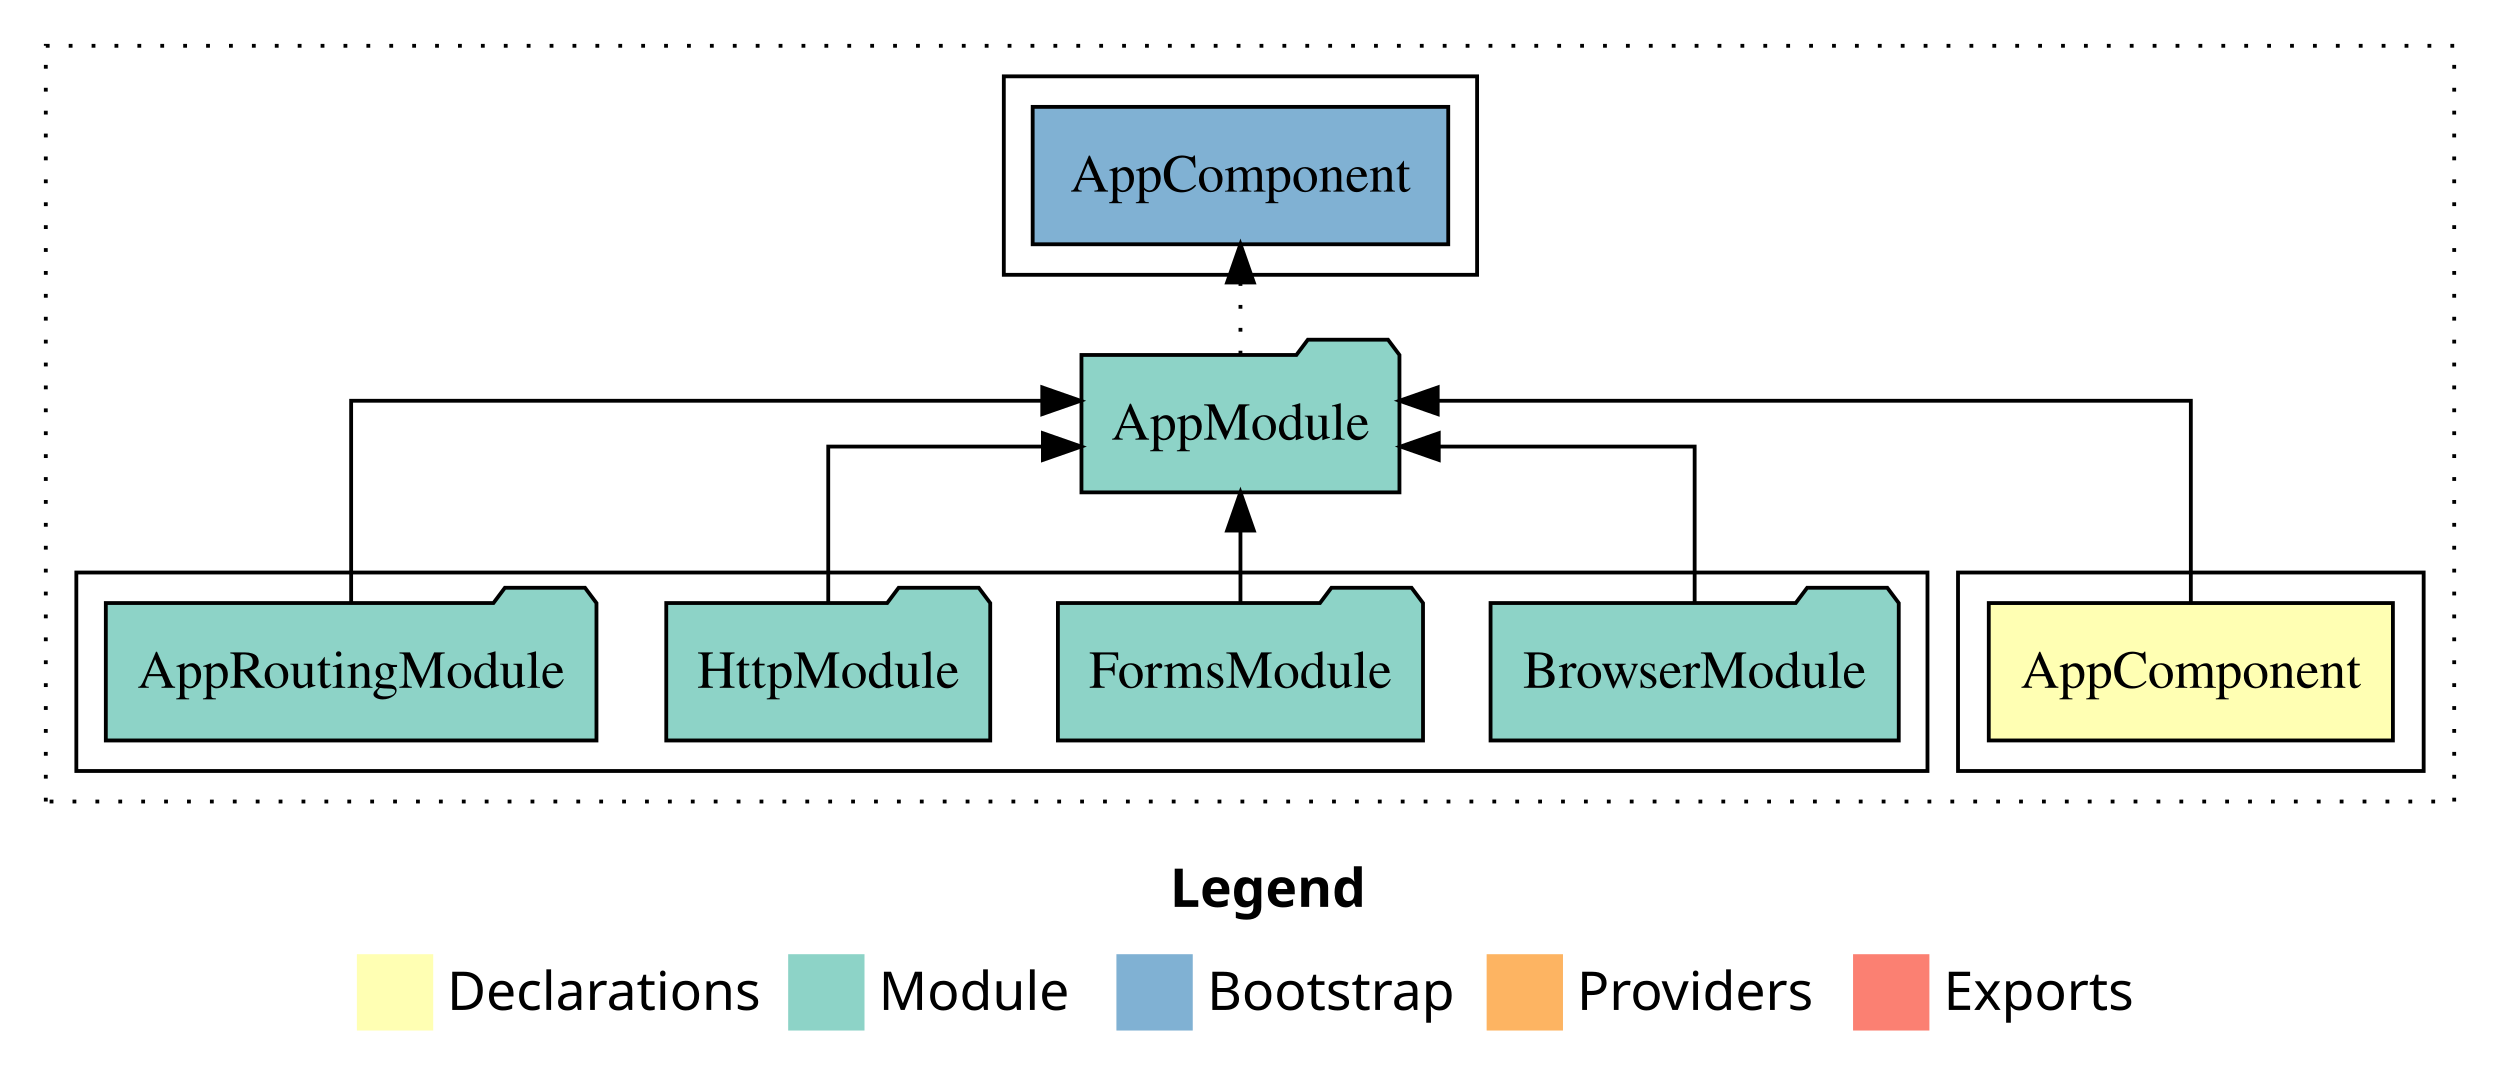
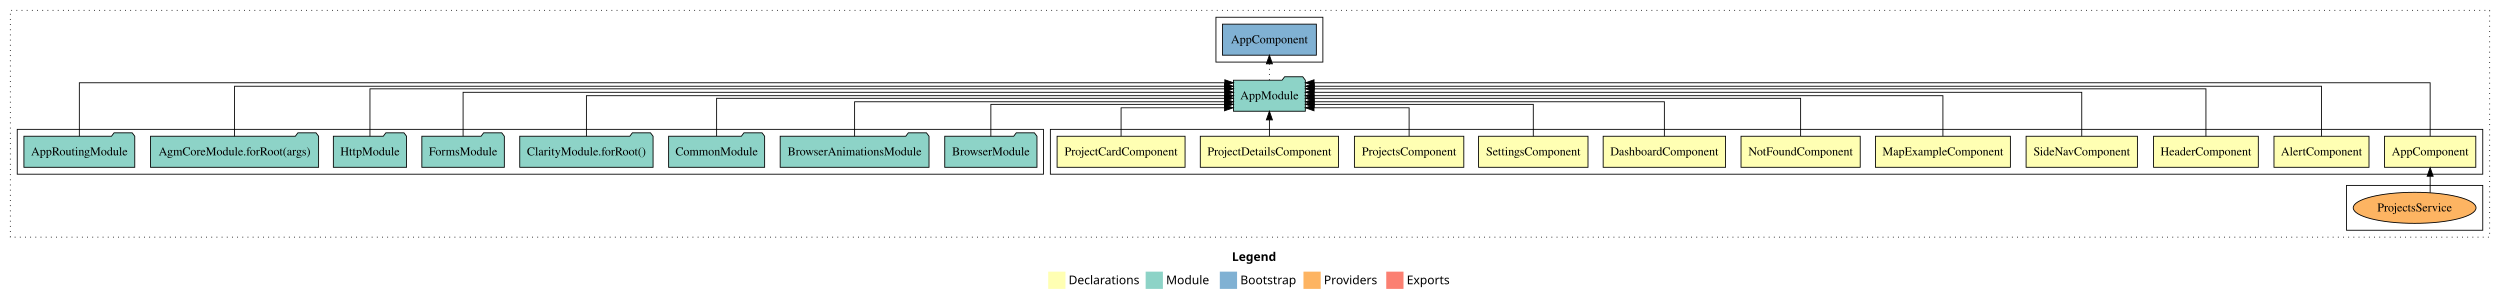
- <svg xmlns="http://www.w3.org/2000/svg" width="655pt" height="284pt" viewBox="0.00 0.00 655.00 284.00">
-   <g id="graph0" class="graph" transform="scale(1 1) rotate(0) translate(4 280)">
-     <polygon fill="#ffffff" stroke="transparent" points="-4,4 -4,-280 651,-280 651,4 -4,4" />
-     <text text-anchor="start" x="302.509" y="-42.4" font-family="sans-serif" font-weight="bold" font-size="14.00" fill="#000000">Legend</text>
-     <polygon fill="#ffffb3" stroke="transparent" points="89.5,-10 89.5,-30 109.5,-30 109.5,-10 89.5,-10" />
-     <text text-anchor="start" x="113.129" y="-15.4" font-family="sans-serif" font-size="14.00" fill="#000000">  Declarations</text>
-     <polygon fill="#8dd3c7" stroke="transparent" points="202.5,-10 202.5,-30 222.5,-30 222.5,-10 202.5,-10" />
-     <text text-anchor="start" x="226.225" y="-15.4" font-family="sans-serif" font-size="14.00" fill="#000000">  Module</text>
-     <polygon fill="#80b1d3" stroke="transparent" points="288.5,-10 288.5,-30 308.5,-30 308.5,-10 288.5,-10" />
-     <text text-anchor="start" x="312.281" y="-15.4" font-family="sans-serif" font-size="14.00" fill="#000000">  Bootstrap</text>
-     <polygon fill="#fdb462" stroke="transparent" points="385.5,-10 385.5,-30 405.5,-30 405.5,-10 385.5,-10" />
-     <text text-anchor="start" x="409.173" y="-15.4" font-family="sans-serif" font-size="14.00" fill="#000000">  Providers</text>
-     <polygon fill="#fb8072" stroke="transparent" points="481.5,-10 481.5,-30 501.5,-30 501.5,-10 481.5,-10" />
-     <text text-anchor="start" x="505.226" y="-15.4" font-family="sans-serif" font-size="14.00" fill="#000000">  Exports</text>
+ <svg xmlns="http://www.w3.org/2000/svg" width="2899pt" height="349pt" viewBox="0.00 0.00 2899.00 349.00">
+   <g id="graph0" class="graph" transform="scale(1 1) rotate(0) translate(4 345)">
+     <polygon fill="#ffffff" stroke="transparent" points="-4,4 -4,-345 2895,-345 2895,4 -4,4" />
+     <text text-anchor="start" x="1424.509" y="-42.4" font-family="sans-serif" font-weight="bold" font-size="14.00" fill="#000000">Legend</text>
+     <polygon fill="#ffffb3" stroke="transparent" points="1211.5,-10 1211.5,-30 1231.5,-30 1231.5,-10 1211.5,-10" />
+     <text text-anchor="start" x="1235.129" y="-15.4" font-family="sans-serif" font-size="14.00" fill="#000000">  Declarations</text>
+     <polygon fill="#8dd3c7" stroke="transparent" points="1324.5,-10 1324.5,-30 1344.5,-30 1344.5,-10 1324.5,-10" />
+     <text text-anchor="start" x="1348.225" y="-15.4" font-family="sans-serif" font-size="14.00" fill="#000000">  Module</text>
+     <polygon fill="#80b1d3" stroke="transparent" points="1410.5,-10 1410.5,-30 1430.5,-30 1430.5,-10 1410.5,-10" />
+     <text text-anchor="start" x="1434.281" y="-15.4" font-family="sans-serif" font-size="14.00" fill="#000000">  Bootstrap</text>
+     <polygon fill="#fdb462" stroke="transparent" points="1507.5,-10 1507.5,-30 1527.5,-30 1527.5,-10 1507.5,-10" />
+     <text text-anchor="start" x="1531.173" y="-15.4" font-family="sans-serif" font-size="14.00" fill="#000000">  Providers</text>
+     <polygon fill="#fb8072" stroke="transparent" points="1603.5,-10 1603.5,-30 1623.5,-30 1623.5,-10 1603.5,-10" />
+     <text text-anchor="start" x="1627.226" y="-15.4" font-family="sans-serif" font-size="14.00" fill="#000000">  Exports</text>
    <g id="clust1" class="cluster">
-       <polygon fill="none" stroke="#000000" stroke-dasharray="1,5" points="8,-70 8,-268 639,-268 639,-70 8,-70" />
+       <polygon fill="none" stroke="#000000" stroke-dasharray="1,5" points="8,-70 8,-333 2883,-333 2883,-70 8,-70" />
    </g>
    <g id="clust2" class="cluster">
-       <polygon fill="none" stroke="#000000" points="509,-78 509,-130 631,-130 631,-78 509,-78" />
-     </g>
-     <g id="clust4" class="cluster">
-       <polygon fill="none" stroke="#000000" points="16,-78 16,-130 501,-130 501,-78 16,-78" />
-     </g>
-     <g id="clust6" class="cluster">
-       <polygon fill="none" stroke="#000000" points="259,-208 259,-260 383,-260 383,-208 259,-208" />
+       <polygon fill="none" stroke="#000000" points="1214,-143 1214,-195 2875,-195 2875,-143 1214,-143" />
+     </g>
+     <g id="clust3" class="cluster">
+       <polygon fill="none" stroke="#000000" points="2717,-78 2717,-130 2875,-130 2875,-78 2717,-78" />
+     </g>
+     <g id="clust14" class="cluster">
+       <polygon fill="none" stroke="#000000" points="16,-143 16,-195 1206,-195 1206,-143 16,-143" />
+     </g>
+     <g id="clust16" class="cluster">
+       <polygon fill="none" stroke="#000000" points="1406,-273 1406,-325 1530,-325 1530,-273 1406,-273" />
    </g>
    <g id="node1" class="node">
-       <polygon fill="#ffffb3" stroke="#000000" points="622.94,-122 517.06,-122 517.06,-86 622.94,-86 622.94,-122" />
-       <text text-anchor="middle" x="570" y="-99.8" font-family="Times,serif" font-size="14.00" fill="#000000">AppComponent</text>
+       <polygon fill="#ffffb3" stroke="#000000" points="2866.94,-187 2761.06,-187 2761.06,-151 2866.94,-151 2866.94,-187" />
+       <text text-anchor="middle" x="2814" y="-164.8" font-family="Times,serif" font-size="14.00" fill="#000000">AppComponent</text>
+     </g>
+     <g id="node12" class="node">
+       <polygon fill="#8dd3c7" stroke="#000000" points="1509.657,-252 1506.657,-256 1485.657,-256 1482.657,-252 1426.343,-252 1426.343,-216 1509.657,-216 1509.657,-252" />
+       <text text-anchor="middle" x="1468" y="-229.8" font-family="Times,serif" font-size="14.00" fill="#000000">AppModule</text>
+     </g>
+     <g id="edge1" class="edge">
+       <path fill="none" stroke="#000000" d="M2814,-187.153C2814,-210.757 2814,-249 2814,-249 2814,-249 1519.759,-249 1519.759,-249" />
+       <polygon fill="#000000" stroke="#000000" points="1519.759,-245.5 1509.759,-249 1519.759,-252.5 1519.759,-245.5" />
    </g>
    <g id="node2" class="node">
-       <polygon fill="#8dd3c7" stroke="#000000" points="362.657,-187 359.657,-191 338.657,-191 335.657,-187 279.343,-187 279.343,-151 362.657,-151 362.657,-187" />
-       <text text-anchor="middle" x="321" y="-164.8" font-family="Times,serif" font-size="14.00" fill="#000000">AppModule</text>
-     </g>
-     <g id="edge1" class="edge">
-       <path fill="none" stroke="#000000" d="M570,-122.284C570,-143.321 570,-175 570,-175 570,-175 372.677,-175 372.677,-175" />
-       <polygon fill="#000000" stroke="#000000" points="372.677,-171.5 362.677,-175 372.677,-178.5 372.677,-171.5" />
+       <polygon fill="#ffffb3" stroke="#000000" points="2743.095,-187 2632.905,-187 2632.905,-151 2743.095,-151 2743.095,-187" />
+       <text text-anchor="middle" x="2688" y="-164.8" font-family="Times,serif" font-size="14.00" fill="#000000">AlertComponent</text>
+     </g>
+     <g id="edge3" class="edge">
+       <path fill="none" stroke="#000000" d="M2688,-187.011C2688,-209.485 2688,-245 2688,-245 2688,-245 1519.995,-245 1519.995,-245" />
+       <polygon fill="#000000" stroke="#000000" points="1519.995,-241.5 1509.995,-245 1519.995,-248.5 1519.995,-241.5" />
+     </g>
+     <g id="node3" class="node">
+       <polygon fill="#ffffb3" stroke="#000000" points="2614.744,-187 2493.256,-187 2493.256,-151 2614.744,-151 2614.744,-187" />
+       <text text-anchor="middle" x="2554" y="-164.8" font-family="Times,serif" font-size="14.00" fill="#000000">HeaderComponent</text>
+     </g>
+     <g id="edge4" class="edge">
+       <path fill="none" stroke="#000000" d="M2554,-187.045C2554,-208.662 2554,-242 2554,-242 2554,-242 1519.907,-242 1519.907,-242" />
+       <polygon fill="#000000" stroke="#000000" points="1519.907,-238.5 1509.907,-242 1519.907,-245.5 1519.907,-238.5" />
+     </g>
+     <g id="node4" class="node">
+       <polygon fill="#ffffb3" stroke="#000000" points="2474.542,-187 2345.458,-187 2345.458,-151 2474.542,-151 2474.542,-187" />
+       <text text-anchor="middle" x="2410" y="-164.8" font-family="Times,serif" font-size="14.00" fill="#000000">SideNavComponent</text>
+     </g>
+     <g id="edge5" class="edge">
+       <path fill="none" stroke="#000000" d="M2410,-187.129C2410,-207.572 2410,-238 2410,-238 2410,-238 1519.692,-238 1519.692,-238" />
+       <polygon fill="#000000" stroke="#000000" points="1519.692,-234.5 1509.692,-238 1519.692,-241.5 1519.692,-234.5" />
+     </g>
+     <g id="node5" class="node">
+       <polygon fill="#ffffb3" stroke="#000000" points="2327.255,-187 2170.745,-187 2170.745,-151 2327.255,-151 2327.255,-187" />
+       <text text-anchor="middle" x="2249" y="-164.8" font-family="Times,serif" font-size="14.00" fill="#000000">MapExampleComponent</text>
+     </g>
+     <g id="edge6" class="edge">
+       <path fill="none" stroke="#000000" d="M2249,-187.106C2249,-206.339 2249,-234 2249,-234 2249,-234 1519.714,-234 1519.714,-234" />
+       <polygon fill="#000000" stroke="#000000" points="1519.714,-230.5 1509.714,-234 1519.714,-237.5 1519.714,-230.5" />
+     </g>
+     <g id="node6" class="node">
+       <polygon fill="#ffffb3" stroke="#000000" points="2153.112,-187 2014.888,-187 2014.888,-151 2153.112,-151 2153.112,-187" />
+       <text text-anchor="middle" x="2084" y="-164.8" font-family="Times,serif" font-size="14.00" fill="#000000">NotFoundComponent</text>
+     </g>
+     <g id="edge7" class="edge">
+       <path fill="none" stroke="#000000" d="M2084,-187.267C2084,-205.555 2084,-231 2084,-231 2084,-231 1519.856,-231 1519.856,-231" />
+       <polygon fill="#000000" stroke="#000000" points="1519.856,-227.5 1509.856,-231 1519.856,-234.5 1519.856,-227.5" />
    </g>
    <g id="node7" class="node">
-       <polygon fill="#80b1d3" stroke="#000000" points="375.439,-252 266.561,-252 266.561,-216 375.439,-216 375.439,-252" />
-       <text text-anchor="middle" x="321" y="-229.8" font-family="Times,serif" font-size="14.00" fill="#000000">AppComponent </text>
-     </g>
-     <g id="edge6" class="edge">
-       <path fill="none" stroke="#000000" stroke-dasharray="1,5" d="M321,-187.106C321,-187.106 321,-205.991 321,-205.991" />
-       <polygon fill="#000000" stroke="#000000" points="317.5,-205.991 321,-215.991 324.5,-205.991 317.5,-205.991" />
-     </g>
-     <g id="node3" class="node">
-       <polygon fill="#8dd3c7" stroke="#000000" points="493.473,-122 490.473,-126 469.473,-126 466.473,-122 386.527,-122 386.527,-86 493.473,-86 493.473,-122" />
-       <text text-anchor="middle" x="440" y="-99.8" font-family="Times,serif" font-size="14.00" fill="#000000">BrowserModule</text>
+       <polygon fill="#ffffb3" stroke="#000000" points="1996.973,-187 1855.027,-187 1855.027,-151 1996.973,-151 1996.973,-187" />
+       <text text-anchor="middle" x="1926" y="-164.8" font-family="Times,serif" font-size="14.00" fill="#000000">DashboardComponent</text>
+     </g>
+     <g id="edge8" class="edge">
+       <path fill="none" stroke="#000000" d="M1926,-187.034C1926,-204.06 1926,-227 1926,-227 1926,-227 1519.859,-227 1519.859,-227" />
+       <polygon fill="#000000" stroke="#000000" points="1519.859,-223.5 1509.859,-227 1519.859,-230.5 1519.859,-223.5" />
+     </g>
+     <g id="node8" class="node">
+       <polygon fill="#ffffb3" stroke="#000000" points="1837.447,-187 1710.553,-187 1710.553,-151 1837.447,-151 1837.447,-187" />
+       <text text-anchor="middle" x="1774" y="-164.8" font-family="Times,serif" font-size="14.00" fill="#000000">SettingsComponent</text>
+     </g>
+     <g id="edge9" class="edge">
+       <path fill="none" stroke="#000000" d="M1774,-187.009C1774,-203.049 1774,-224 1774,-224 1774,-224 1519.906,-224 1519.906,-224" />
+       <polygon fill="#000000" stroke="#000000" points="1519.906,-220.5 1509.906,-224 1519.906,-227.5 1519.906,-220.5" />
+     </g>
+     <g id="node9" class="node">
+       <polygon fill="#ffffb3" stroke="#000000" points="1693.431,-187 1566.569,-187 1566.569,-151 1693.431,-151 1693.431,-187" />
+       <text text-anchor="middle" x="1630" y="-164.8" font-family="Times,serif" font-size="14.00" fill="#000000">ProjectsComponent</text>
+     </g>
+     <g id="edge10" class="edge">
+       <path fill="none" stroke="#000000" d="M1630,-187.124C1630,-201.783 1630,-220 1630,-220 1630,-220 1519.719,-220 1519.719,-220" />
+       <polygon fill="#000000" stroke="#000000" points="1519.719,-216.5 1509.719,-220 1519.719,-223.5 1519.719,-216.5" />
+     </g>
+     <g id="node10" class="node">
+       <polygon fill="#ffffb3" stroke="#000000" points="1548.139,-187 1387.861,-187 1387.861,-151 1548.139,-151 1548.139,-187" />
+       <text text-anchor="middle" x="1468" y="-164.8" font-family="Times,serif" font-size="14.00" fill="#000000">ProjectDetailsComponent</text>
+     </g>
+     <g id="edge11" class="edge">
+       <path fill="none" stroke="#000000" d="M1468,-187.106C1468,-187.106 1468,-205.991 1468,-205.991" />
+       <polygon fill="#000000" stroke="#000000" points="1464.5,-205.991 1468,-215.991 1471.5,-205.991 1464.5,-205.991" />
+     </g>
+     <g id="node11" class="node">
+       <polygon fill="#ffffb3" stroke="#000000" points="1370.198,-187 1221.802,-187 1221.802,-151 1370.198,-151 1370.198,-187" />
+       <text text-anchor="middle" x="1296" y="-164.8" font-family="Times,serif" font-size="14.00" fill="#000000">ProjectCardComponent</text>
+     </g>
+     <g id="edge12" class="edge">
+       <path fill="none" stroke="#000000" d="M1296,-187.124C1296,-201.783 1296,-220 1296,-220 1296,-220 1415.924,-220 1415.924,-220" />
+       <polygon fill="#000000" stroke="#000000" points="1415.924,-223.5 1425.924,-220 1415.924,-216.5 1415.924,-223.5" />
+     </g>
+     <g id="node22" class="node">
+       <polygon fill="#80b1d3" stroke="#000000" points="1522.439,-317 1413.561,-317 1413.561,-281 1522.439,-281 1522.439,-317" />
+       <text text-anchor="middle" x="1468" y="-294.8" font-family="Times,serif" font-size="14.00" fill="#000000">AppComponent </text>
+     </g>
+     <g id="edge21" class="edge">
+       <path fill="none" stroke="#000000" stroke-dasharray="1,5" d="M1468,-252.106C1468,-252.106 1468,-270.991 1468,-270.991" />
+       <polygon fill="#000000" stroke="#000000" points="1464.5,-270.991 1468,-280.991 1471.5,-270.991 1464.5,-270.991" />
+     </g>
+     <g id="node13" class="node">
+       <ellipse fill="#fdb462" stroke="#000000" cx="2796" cy="-104" rx="71.2" ry="18" />
+       <text text-anchor="middle" x="2796" y="-99.8" font-family="Times,serif" font-size="14.00" fill="#000000">ProjectsService</text>
    </g>
    <g id="edge2" class="edge">
-       <path fill="none" stroke="#000000" d="M440,-122.022C440,-139.373 440,-163 440,-163 440,-163 372.955,-163 372.955,-163" />
-       <polygon fill="#000000" stroke="#000000" points="372.955,-159.5 362.955,-163 372.955,-166.5 372.955,-159.5" />
-     </g>
-     <g id="node4" class="node">
-       <polygon fill="#8dd3c7" stroke="#000000" points="368.829,-122 365.829,-126 344.829,-126 341.829,-122 273.171,-122 273.171,-86 368.829,-86 368.829,-122" />
-       <text text-anchor="middle" x="321" y="-99.8" font-family="Times,serif" font-size="14.00" fill="#000000">FormsModule</text>
-     </g>
-     <g id="edge3" class="edge">
-       <path fill="none" stroke="#000000" d="M321,-122.106C321,-122.106 321,-140.991 321,-140.991" />
-       <polygon fill="#000000" stroke="#000000" points="317.5,-140.991 321,-150.991 324.5,-140.991 317.5,-140.991" />
-     </g>
-     <g id="node5" class="node">
-       <polygon fill="#8dd3c7" stroke="#000000" points="255.439,-122 252.439,-126 231.439,-126 228.439,-122 170.561,-122 170.561,-86 255.439,-86 255.439,-122" />
-       <text text-anchor="middle" x="213" y="-99.8" font-family="Times,serif" font-size="14.00" fill="#000000">HttpModule</text>
-     </g>
-     <g id="edge4" class="edge">
-       <path fill="none" stroke="#000000" d="M213,-122.022C213,-139.373 213,-163 213,-163 213,-163 269.244,-163 269.244,-163" />
-       <polygon fill="#000000" stroke="#000000" points="269.244,-166.5 279.244,-163 269.244,-159.5 269.244,-166.5" />
-     </g>
-     <g id="node6" class="node">
-       <polygon fill="#8dd3c7" stroke="#000000" points="152.274,-122 149.274,-126 128.274,-126 125.274,-122 23.726,-122 23.726,-86 152.274,-86 152.274,-122" />
-       <text text-anchor="middle" x="88" y="-99.8" font-family="Times,serif" font-size="14.00" fill="#000000">AppRoutingModule</text>
-     </g>
-     <g id="edge5" class="edge">
-       <path fill="none" stroke="#000000" d="M88,-122.284C88,-143.321 88,-175 88,-175 88,-175 269.075,-175 269.075,-175" />
-       <polygon fill="#000000" stroke="#000000" points="269.075,-178.5 279.075,-175 269.075,-171.5 269.075,-178.5" />
+       <path fill="none" stroke="#000000" d="M2814,-121.419C2814,-121.419 2814,-140.623 2814,-140.623" />
+       <polygon fill="#000000" stroke="#000000" points="2810.5,-140.623 2814,-150.623 2817.5,-140.623 2810.5,-140.623" />
+     </g>
+     <g id="node14" class="node">
+       <polygon fill="#8dd3c7" stroke="#000000" points="1198.473,-187 1195.473,-191 1174.473,-191 1171.473,-187 1091.527,-187 1091.527,-151 1198.473,-151 1198.473,-187" />
+       <text text-anchor="middle" x="1145" y="-164.8" font-family="Times,serif" font-size="14.00" fill="#000000">BrowserModule</text>
+     </g>
+     <g id="edge13" class="edge">
+       <path fill="none" stroke="#000000" d="M1145,-187.009C1145,-203.049 1145,-224 1145,-224 1145,-224 1416.104,-224 1416.104,-224" />
+       <polygon fill="#000000" stroke="#000000" points="1416.105,-227.5 1426.104,-224 1416.104,-220.5 1416.105,-227.5" />
+     </g>
+     <g id="node15" class="node">
+       <polygon fill="#8dd3c7" stroke="#000000" points="1073.302,-187 1070.302,-191 1049.302,-191 1046.302,-187 900.698,-187 900.698,-151 1073.302,-151 1073.302,-187" />
+       <text text-anchor="middle" x="987" y="-164.8" font-family="Times,serif" font-size="14.00" fill="#000000">BrowserAnimationsModule</text>
+     </g>
+     <g id="edge14" class="edge">
+       <path fill="none" stroke="#000000" d="M987,-187.034C987,-204.06 987,-227 987,-227 987,-227 1416.156,-227 1416.156,-227" />
+       <polygon fill="#000000" stroke="#000000" points="1416.156,-230.5 1426.156,-227 1416.156,-223.5 1416.156,-230.5" />
+     </g>
+     <g id="node16" class="node">
+       <polygon fill="#8dd3c7" stroke="#000000" points="882.668,-187 879.668,-191 858.668,-191 855.668,-187 771.332,-187 771.332,-151 882.668,-151 882.668,-187" />
+       <text text-anchor="middle" x="827" y="-164.8" font-family="Times,serif" font-size="14.00" fill="#000000">CommonModule</text>
+     </g>
+     <g id="edge15" class="edge">
+       <path fill="none" stroke="#000000" d="M827,-187.267C827,-205.555 827,-231 827,-231 827,-231 1415.942,-231 1415.942,-231" />
+       <polygon fill="#000000" stroke="#000000" points="1415.942,-234.5 1425.942,-231 1415.942,-227.5 1415.942,-234.5" />
+     </g>
+     <g id="node17" class="node">
+       <polygon fill="#8dd3c7" stroke="#000000" points="753.303,-187 750.303,-191 729.303,-191 726.303,-187 598.697,-187 598.697,-151 753.303,-151 753.303,-187" />
+       <text text-anchor="middle" x="676" y="-164.8" font-family="Times,serif" font-size="14.00" fill="#000000">ClarityModule.forRoot()</text>
+     </g>
+     <g id="edge16" class="edge">
+       <path fill="none" stroke="#000000" d="M676,-187.106C676,-206.339 676,-234 676,-234 676,-234 1416.256,-234 1416.256,-234" />
+       <polygon fill="#000000" stroke="#000000" points="1416.256,-237.5 1426.256,-234 1416.256,-230.5 1416.256,-237.5" />
+     </g>
+     <g id="node18" class="node">
+       <polygon fill="#8dd3c7" stroke="#000000" points="580.829,-187 577.829,-191 556.829,-191 553.829,-187 485.171,-187 485.171,-151 580.829,-151 580.829,-187" />
+       <text text-anchor="middle" x="533" y="-164.8" font-family="Times,serif" font-size="14.00" fill="#000000">FormsModule</text>
+     </g>
+     <g id="edge17" class="edge">
+       <path fill="none" stroke="#000000" d="M533,-187.129C533,-207.572 533,-238 533,-238 533,-238 1416.314,-238 1416.314,-238" />
+       <polygon fill="#000000" stroke="#000000" points="1416.314,-241.5 1426.314,-238 1416.314,-234.5 1416.314,-241.5" />
+     </g>
+     <g id="node19" class="node">
+       <polygon fill="#8dd3c7" stroke="#000000" points="467.439,-187 464.439,-191 443.439,-191 440.439,-187 382.561,-187 382.561,-151 467.439,-151 467.439,-187" />
+       <text text-anchor="middle" x="425" y="-164.8" font-family="Times,serif" font-size="14.00" fill="#000000">HttpModule</text>
+     </g>
+     <g id="edge18" class="edge">
+       <path fill="none" stroke="#000000" d="M425,-187.045C425,-208.662 425,-242 425,-242 425,-242 1416.146,-242 1416.146,-242" />
+       <polygon fill="#000000" stroke="#000000" points="1416.146,-245.5 1426.146,-242 1416.146,-238.5 1416.146,-245.5" />
+     </g>
+     <g id="node20" class="node">
+       <polygon fill="#8dd3c7" stroke="#000000" points="365.449,-187 362.449,-191 341.449,-191 338.449,-187 170.551,-187 170.551,-151 365.449,-151 365.449,-187" />
+       <text text-anchor="middle" x="268" y="-164.8" font-family="Times,serif" font-size="14.00" fill="#000000">AgmCoreModule.forRoot(args)</text>
+     </g>
+     <g id="edge19" class="edge">
+       <path fill="none" stroke="#000000" d="M268,-187.011C268,-209.485 268,-245 268,-245 268,-245 1415.995,-245 1415.995,-245" />
+       <polygon fill="#000000" stroke="#000000" points="1415.995,-248.5 1425.995,-245 1415.995,-241.5 1415.995,-248.5" />
+     </g>
+     <g id="node21" class="node">
+       <polygon fill="#8dd3c7" stroke="#000000" points="152.274,-187 149.274,-191 128.274,-191 125.274,-187 23.726,-187 23.726,-151 152.274,-151 152.274,-187" />
+       <text text-anchor="middle" x="88" y="-164.8" font-family="Times,serif" font-size="14.00" fill="#000000">AppRoutingModule</text>
+     </g>
+     <g id="edge20" class="edge">
+       <path fill="none" stroke="#000000" d="M88,-187.153C88,-210.757 88,-249 88,-249 88,-249 1416.323,-249 1416.323,-249" />
+       <polygon fill="#000000" stroke="#000000" points="1416.323,-252.5 1426.323,-249 1416.323,-245.5 1416.323,-252.5" />
    </g>
  </g>
</svg>
